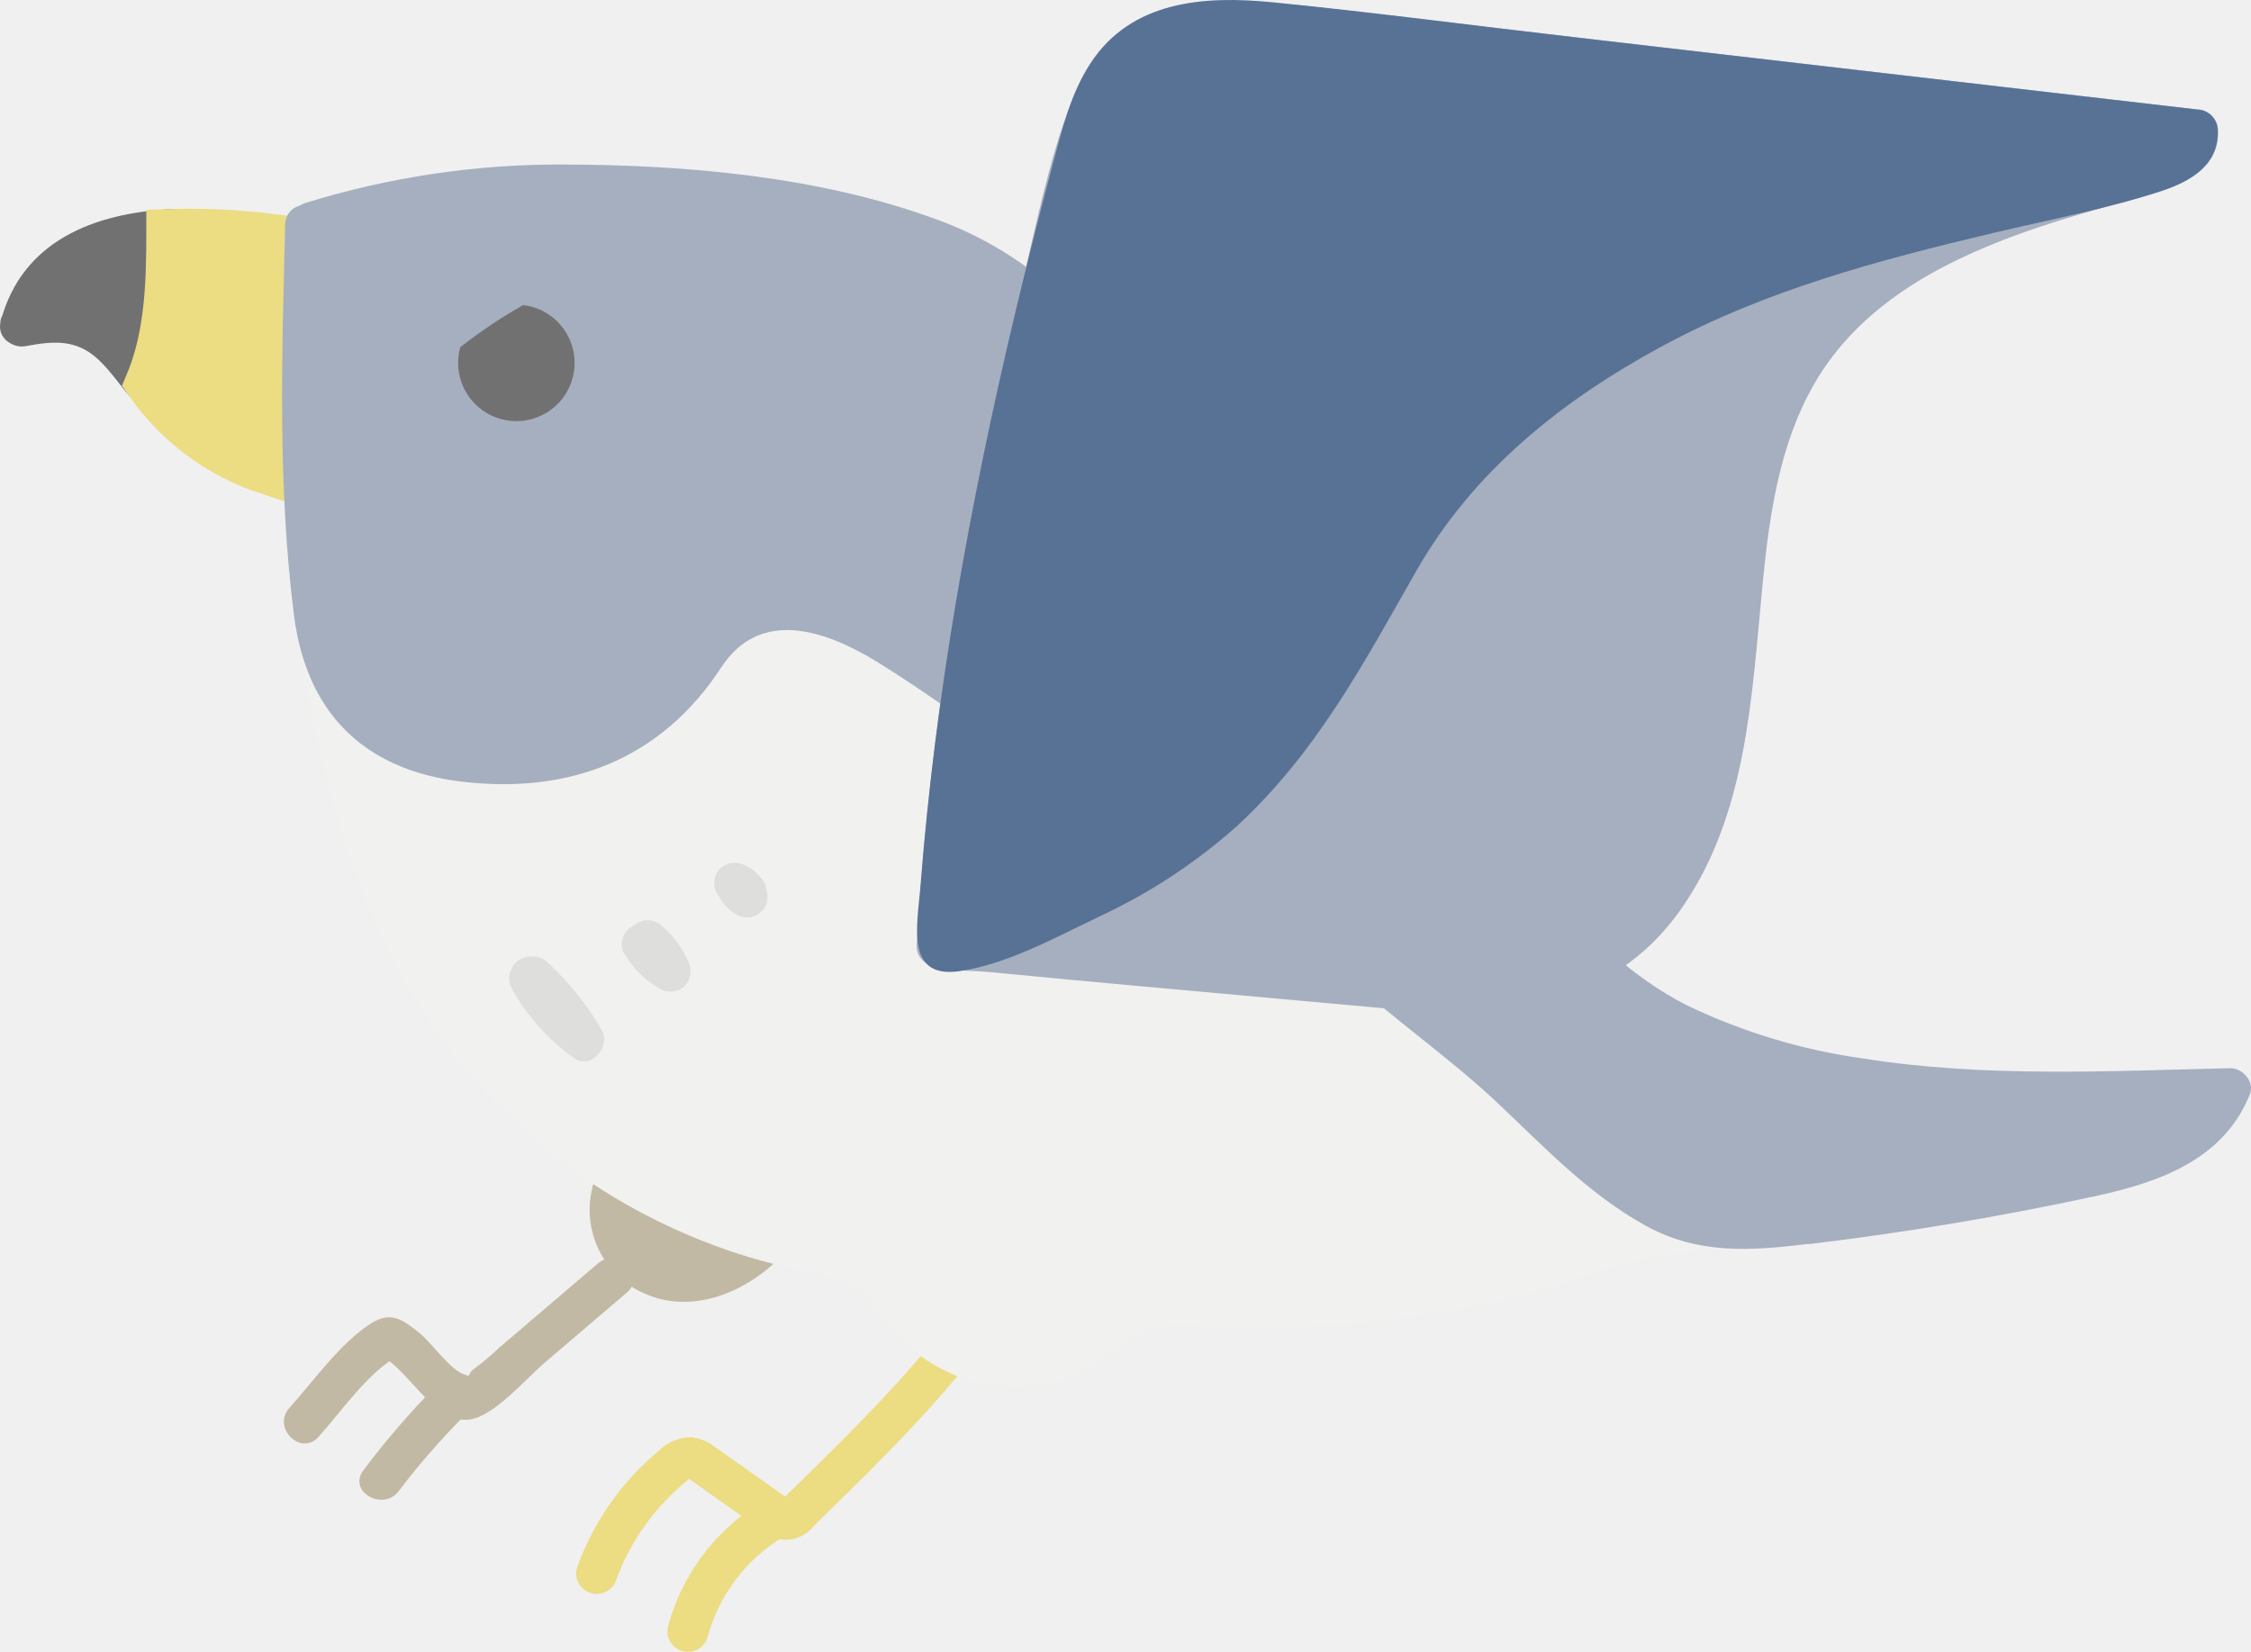
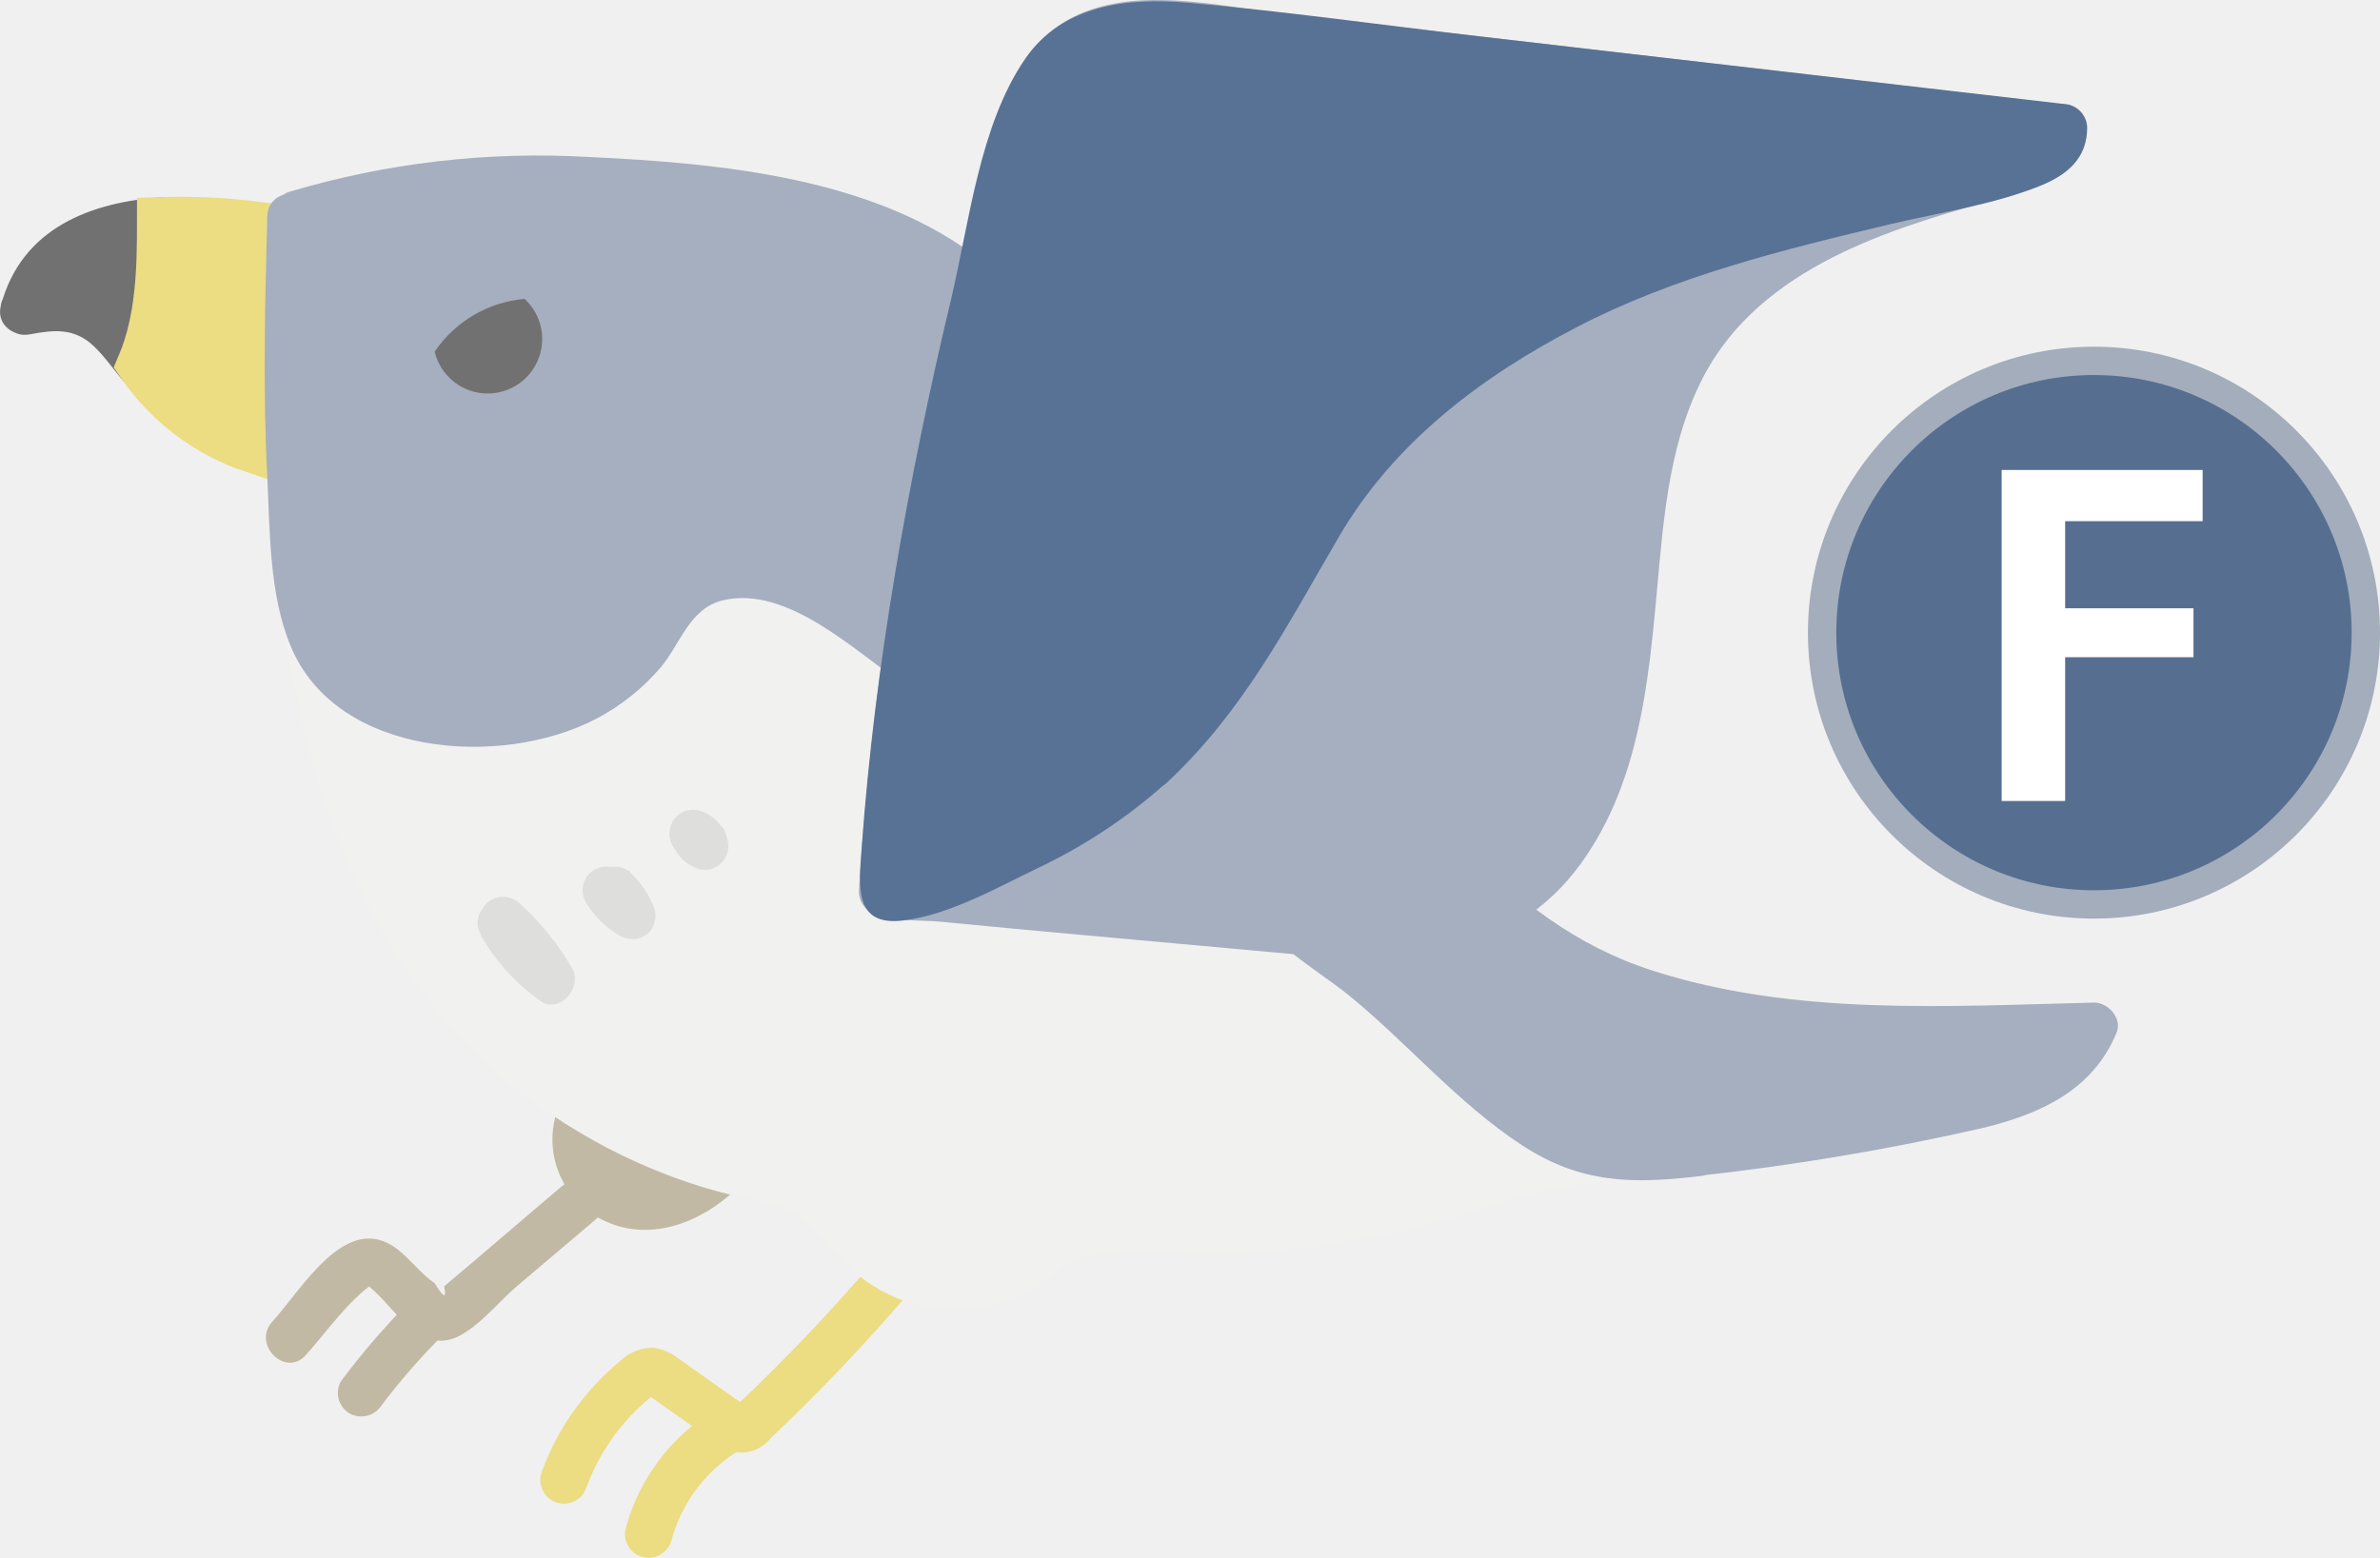
- <svg xmlns="http://www.w3.org/2000/svg" viewBox="0 0 274.44 201.41">
+ <svg xmlns="http://www.w3.org/2000/svg" viewBox="0 0 251.87 164.9">
  <g id="レイヤー_2" data-name="レイヤー 2">
-     <g id="レイヤー_4" data-name="レイヤー 4">
-       <path d="M2.51,39.79A17.54,17.54,0,0,1,9,39.39c3.74.69,6.12,4.23,8.36,7l.3.34C20.66,40.83,20.8,34.13,20.81,28,12.49,28.4,4.58,30.93,2.51,39.79Z" fill="#727171" />
-       <path d="M3.17,42.2c3.39-.64,6.18-.85,8.85,1.67,1.47,1.39,2.59,3.09,3.92,4.6A2.51,2.51,0,0,0,19.87,48c3-6.36,3.41-13.08,3.43-20a2.52,2.52,0,0,0-2.5-2.5C11.51,26,2.72,29.33.1,39.12c-.83,3.11,4,4.44,4.82,1.33,2-7.5,8.88-9.55,15.89-10L18.31,28c0,6-.18,12-2.75,17.49l3.93-.51c-2.16-2.44-3.92-5.18-6.82-6.83-3.37-1.91-7.18-1.41-10.82-.73C-1.32,38,0,42.79,3.17,42.2Z" fill="#727171" />
-       <path d="M20.34,28c0,6.18-.12,12.87-2.63,18.75A29.13,29.13,0,0,0,32.45,57.77l.24-29.24A80,80,0,0,0,20.34,28Z" fill="#ecdc82" stroke="#ecdc82" stroke-linecap="square" stroke-miterlimit="10" stroke-width="5" />
-       <path d="M115.36,165.53c-5.53,6.73-11.73,12.71-18,18.86a1.86,1.86,0,0,1-3,.19l-8.7-6.14a3.16,3.16,0,0,0-1.47-.69,3.09,3.09,0,0,0-2.17,1,30.48,30.48,0,0,0-9.27,13.11" fill="none" stroke="#ecdc82" stroke-linecap="round" stroke-miterlimit="10" stroke-width="5" />
-       <path d="M93.87,185.47a22.89,22.89,0,0,0-10,13.45" fill="none" stroke="#ecdc82" stroke-linecap="round" stroke-miterlimit="10" stroke-width="5" />
-       <path d="M72.9,154.06l-12,10.24a33.86,33.86,0,0,1-2.83,2.41c-1.47,1-.33,1.3-1.67.8-1.53-.57-3.87-3.84-5.21-4.93-2-1.62-3.5-2.75-5.91-1.24-3.74,2.37-7.05,7.05-10,10.34-2.15,2.39,1.38,5.93,3.54,3.54,2.83-3.14,6.17-8.07,10-10.06H46.24c4,2,7.21,9.8,12.24,7.57,2.84-1.26,5.7-4.67,8.07-6.69l9.89-8.44c2.45-2.09-1.1-5.61-3.54-3.54Z" fill="#c1b9a3" />
-       <path d="M53.23,168.94a98.33,98.33,0,0,0-8.93,10.35c-1.94,2.57,2.4,5.07,4.32,2.52a89.28,89.28,0,0,1,8.15-9.33c2.28-2.28-1.26-5.82-3.54-3.54Z" fill="#c1b9a3" />
-       <path d="M74.63,145.51c-1.47,4.25,1.77,9.16,6.1,10.36s9.09-.73,12.22-4" fill="#c1b9a3" />
-       <path d="M72.22,144.85a11.11,11.11,0,0,0,6.34,12.87c5.66,2.55,12,0,16.16-4,2.33-2.23-1.21-5.76-3.54-3.54-2.54,2.42-6.17,4.38-9.78,3.32A6.11,6.11,0,0,1,77,146.18c.83-3.11-4-4.44-4.82-1.33Z" fill="#c1b9a3" />
-       <path d="M37.27,28.4c-.49,19.37-1,38.92,2.76,57.93s12,37.71,26.58,50.51a69,69,0,0,0,33.13,15.91c2.47.45,5.1.83,7,2.45,1.45,1.23,2.28,3,3.35,4.58,4.91,7.15,15.94,9.1,23,4.08,2.13-1.52,4-3.58,6.46-4.38a15.19,15.19,0,0,1,5.49-.34c17.54.93,35-1,51.37-7.29,7.37-2.87,16.56-1.73,24.39-2.65a192.13,192.13,0,0,0,27.75-5.35c3.46-.94,7.67-3.06,7.25-6.62a118.71,118.71,0,0,1-51.47-12.49c-13.45-6.72-28.73-6.93-40.94-17C141.17,89.5,147.65,53.55,124.45,36c-6.77-5.13-15.2-7.53-23.54-9.19a167.74,167.74,0,0,0-38-3.13c-2,.06-18.5,2.31-25,4.51" fill="#f1f1ef" />
-       <path d="M34.77,28.4c-1.08,42.8.35,96.9,43.88,119.71a72.6,72.6,0,0,0,14.11,5.6c2.33.65,4.68,1.12,7.05,1.58,4.12.81,5.83,2.5,8.12,5.74a19.75,19.75,0,0,0,19.95,7.71c4.37-.9,6.82-3.64,10.49-5.8,3.26-1.91,6.83-1.28,10.43-1.17s7.5.09,11.24-.09a121,121,0,0,0,35.28-6.79c6.29-2.26,12.36-2.59,19-2.81a130.71,130.71,0,0,0,18.35-2.15c6.23-1.1,13-2.1,18.92-4.5,3.73-1.53,6.64-4,6.72-8.23a2.54,2.54,0,0,0-2.5-2.5,118.29,118.29,0,0,1-32.64-5.14c-9.84-3-18.74-8.2-28.52-11.34-9.32-3-19.14-5-27.33-10.63-7.11-4.93-11.84-12.27-15.1-20.15-5.71-13.77-7.68-29.12-15.76-41.87-10.21-16.12-28-20.63-45.91-23C73,20.23,54.34,20.29,37.24,25.76c-3.05,1-1.75,5.81,1.33,4.82,14.88-4.76,30.9-5.21,46.3-3.68,10.84,1.08,22.76,2.69,32.59,7.68,7.89,4,13.55,10.6,17.45,18.44,6.77,13.62,8.48,29.2,15.68,42.65a45.62,45.62,0,0,0,14.21,16.24c7.65,5.27,16.73,7.57,25.5,10.2,10.86,3.26,20.69,8.94,31.54,12.27a123.59,123.59,0,0,0,34,5.31l-2.5-2.5c-.1,4.7-11.42,5.76-14.57,6.44a167.56,167.56,0,0,1-17.93,3c-9.6,1-18.46.42-27.69,3.71a114.09,114.09,0,0,1-33.07,6.3c-5.32.25-10.6,0-15.93-.11-4.83-.09-7.55,1.52-11.29,4.32a14.38,14.38,0,0,1-12.64,2.79c-5.23-1.34-7.17-4.84-10.3-8.74-2.48-3.1-5.76-3.86-9.49-4.61a73.93,73.93,0,0,1-14.85-4.45c-18.63-8-31.53-24.27-38.37-43-8.68-23.8-8-49.5-7.41-74.44.08-3.22-4.92-3.22-5,0Z" fill="#f1f1ef" />
-       <path d="M220.82,149.17c11.61-1.36,23.41-3.45,34.85-5.91,6.61-1.42,14.13-4.08,16.23-10.51-22,.51-47.37,2-67.55-8-8.74-4.37-15.19-12.13-22.24-18.93-2.87-2.76-5.12-5.09-9.47-3.85A13.16,13.16,0,0,0,164,110a6.59,6.59,0,0,0-.3,4.14,8.8,8.8,0,0,0,3.12,3.81q7,5.85,14.1,11.66c4.12,3.39,7.44,7.16,11.39,10.68a51.08,51.08,0,0,0,12.31,8.38C209.24,150.83,215.81,149.76,220.82,149.17Z" fill="#a5afbf" />
-       <path d="M220.82,151.67q17.43-2.1,34.61-5.81c7.83-1.69,15.71-4.47,18.88-12.45.6-1.51-.92-3.2-2.41-3.16-14.88.36-30,1.16-44.75-1.18a72.79,72.79,0,0,1-21.55-6.52c-6.65-3.38-11.9-8.67-17.09-13.91-3.48-3.51-7.57-9.1-13-9.52-4.95-.39-10,3.12-12.51,7.2-2.88,4.7-2.53,9.29,1.54,13,5.73,5.24,12.18,9.67,17.86,15s11.07,11.12,18,15c6.59,3.73,13.09,3.21,20.39,2.32,3.15-.38,3.19-5.39,0-5a58,58,0,0,1-10.55.76c-4.33-.27-8.08-2.63-11.52-5.11-6.83-4.9-12.38-11.43-18.87-16.78q-4.59-3.78-9.17-7.58c-1.2-1-3.69-2.45-4.32-3.94-1-2.42.67-5.15,2.26-6.82,1.76-1.86,4.79-3.69,7.48-2.92,1.59.46,3.07,2.17,4.21,3.27,2.76,2.65,5.38,5.44,8.12,8.11C199,126,211.24,131.55,225.82,133.9c15.24,2.45,30.72,1.73,46.08,1.36l-2.41-3.16c-3,7.64-13.92,8.7-20.84,10.08-9.22,1.84-18.49,3.38-27.83,4.5C217.66,147.05,217.62,152.06,220.82,151.67Z" fill="#a5afbf" />
-       <path d="M37.27,27.38c-.35,13.65-.69,27.34.45,41,.76,9.07,1,17.7,10.31,22.18A30.25,30.25,0,0,0,59.72,93.1a36.1,36.1,0,0,0,9.2-.59A26.49,26.49,0,0,0,82.28,85c3.78-3.89,4.48-9.4,10.36-10.56,10-2,19.14,7,27,11.92,8.2,5.2,16.41,10.4,24.73,15.41,6.66,4,15.25,9.45,23.4,8.11-1.43-1-2.95-2-4.34-3.15C141.17,88.49,147.65,52.54,124.45,35c-6.77-5.13-15.2-7.53-23.54-9.19a167.74,167.74,0,0,0-38-3.13c-2,.06-18.5,2.31-25,4.51" fill="#a5afbf" />
-       <path d="M34.77,27.38c-.4,15.83-.93,31.87,1.07,47.62,1.49,11.79,8.42,18.87,20.44,20.31,13.16,1.57,24.36-2.75,31.63-13.9,4.77-7.32,12.72-4.58,19.07-.68,5.84,3.59,11.32,7.77,17.12,11.44,7.58,4.79,15.16,9.62,22.92,14.12,6.33,3.67,13.23,6.95,20.72,6.1a2.52,2.52,0,0,0,1.26-4.66c-20.18-14.26-19.74-39.1-30.35-59.37a44.54,44.54,0,0,0-24.72-21.7c-14.16-5.15-30.33-6.57-45.29-6.6a104.75,104.75,0,0,0-31.41,4.69c-3.05,1-1.75,5.81,1.33,4.82,12.06-3.86,25.15-4.92,37.72-4.31,17.69.85,40.25,2.85,52.52,17.27,8.92,10.48,11.57,24.68,15.75,37.4,4.34,13.22,10.4,24,21.91,32.12l1.26-4.66c-9.44,1.07-17.78-5.11-25.45-9.78-7.95-4.85-16-9.64-23.68-14.91-8.72-6-24.13-18-33.37-6.21C83.18,79.1,81.87,82,79.4,84.33A23.67,23.67,0,0,1,68.25,90.1c-8.4,1.77-21.2.73-25.5-8C39.41,75.36,39.93,66,39.64,58.6c-.4-10.4-.13-20.82.13-31.22.08-3.22-4.92-3.22-5,0Z" fill="#a5afbf" />
-       <path d="M168.25,120.39c-4.35-.4-54-4.83-54-5.08,1.7-32.19,8.66-65.48,17-96.56,1.28-4.78,2.84-9.85,6.67-13,5-4.11,12.28-3.58,18.74-2.83L267.89,15.86c.61,2.62-2.6,4.35-5.19,5.07-15.55,4.34-32.73,8.76-42,22-8,11.39-7.94,26.31-9.39,40.16s-6.07,29.31-18.66,35.25C185.17,121.84,176.48,121.15,168.25,120.39Z" fill="#a5afbf" />
-       <path d="M168.25,117.89c-9.2-.84-18.4-1.66-27.6-2.5q-8.61-.79-17.21-1.61c-2-.19-4-.38-6-.59-.89-.09-3.26-.7-1.9,0l1.24,2.16a401.73,401.73,0,0,1,8.13-59.24c2.05-9.87,4.38-19.68,6.9-29.44,2.27-8.79,3.71-20.15,14.6-21.51,9.1-1.14,19.14,1.36,28.17,2.41l30.78,3.57,62.55,7.26-2.5-2.5C265.51,19.07,249.78,22,247,23a74.2,74.2,0,0,0-17.23,7.95C219,38,213.27,48.82,211.13,61.4c-2.21,13-1.42,26.54-6.29,39-2.39,6.12-6.31,11.95-12.22,15.13-7.43,4-16.29,3.1-24.37,2.37-3.2-.29-3.18,4.71,0,5,14,1.27,27.88.48,36.67-12,8.19-11.66,8.65-26.31,10-39.95.81-8.22,2.05-16.79,6.23-24.07C225,40.14,231.11,35.42,238,32s13.95-5.45,21.13-7.47c4.58-1.29,11.54-2.59,11.3-8.68a2.58,2.58,0,0,0-2.5-2.5L161.65,1c-12.55-1.46-25.6-2.58-31,11.33-2.83,7.33-4.36,15.35-6.21,23q-2.91,12-5.33,24.08a403.23,403.23,0,0,0-7.36,55.91,2.44,2.44,0,0,0,1.24,2.16c2.18,1,5.46.83,7.8,1.06,5.93.58,11.86,1.13,17.78,1.67,9.89.91,19.78,1.78,29.67,2.69C171.46,123.19,171.44,118.19,168.25,117.89Z" fill="#a5afbf" />
-       <path d="M63.78,37.2a62.44,62.44,0,0,0-7.66,5.13,7.1,7.1,0,1,0,7.66-5.13Z" fill="#727171" />
-       <path d="M149,99a79.17,79.17,0,0,1-8,6.35c-1.73,1.21-26.95,14-26.73,9.94,1.7-32.19,8.66-65.47,17-96.55,1.28-4.78,2.84-9.85,6.67-13,5-4.11,12.28-3.58,18.74-2.83L267.89,15.86c.61,2.62-2.6,4.35-5.19,5.07-20.78,5.8-41.33,8.4-60.76,18.81-11.08,5.93-21.57,13.57-28.59,24-3.75,5.56-6.42,11.76-9.83,17.52A77.29,77.29,0,0,1,149,99Z" fill="#587296" />
-       <path d="M147.2,97.25c-7.79,6.92-17.21,11.62-27,15.08-.43.15-4.59,1-4.68,1.27h0q1.49,3.12,1.33.77c.5-.85.16-2.7.23-3.72q.29-4.2.68-8.4c1-10.46,2.46-20.88,4.28-31.23s4-20.53,6.38-30.7c2.14-9,3.61-19.25,7.59-27.69,4.95-10.52,17.32-7.58,26.66-6.49l31.77,3.69,73.47,8.53-2.5-2.5c.14,3.62-14.74,5.6-17.56,6.27-6.44,1.54-12.9,3-19.29,4.77-12.29,3.38-24.15,8-35,14.81-9.75,6.13-18.38,13.9-24.32,23.85C166,71,163.46,76.76,160.06,82.08A77.8,77.8,0,0,1,147.2,97.25c-2.37,2.19,1.18,5.72,3.54,3.54,9.76-9,15.41-19.73,21.91-31.13,6.93-12.17,17.67-20.76,29.84-27.36C215.15,35.41,229,31.73,243,28.41c6.77-1.61,13.75-2.91,20.38-5.07,3.63-1.18,7.19-3.23,7-7.49a2.58,2.58,0,0,0-2.5-2.5L192.43,4.6C180,3.16,167.61,1.51,155.18.28,146.82-.55,137.9.06,132.9,7.79c-2.35,3.63-3.41,8-4.51,12.09q-2.42,9.06-4.6,18.19c-2.79,11.71-5.25,23.5-7.25,35.37-1.91,11.4-3.41,22.88-4.3,34.41-.37,4.85-2,11.63,4.89,10.55,5.78-.9,11.59-4.1,16.81-6.6a69,69,0,0,0,16.79-11C153.14,98.64,149.6,95.12,147.2,97.25Z" fill="#587296" />
-       <path d="M62.4,120.56A26.13,26.13,0,0,0,69.94,129c2.1,1.55,4.59-1.4,3.42-3.42a34.4,34.4,0,0,0-6.75-8.35c-1.67-1.51-5.19-.07-4.18,2.43a17.36,17.36,0,0,0,5.79,7.56,2.52,2.52,0,0,0,3.42-.9,2.56,2.56,0,0,0-.9-3.42,11.06,11.06,0,0,1-3.49-4.57l-4.18,2.43a30,30,0,0,1,6,7.34l3.42-3.42A20.42,20.42,0,0,1,66.72,118c-1.56-2.82-5.88-.3-4.32,2.52Z" fill="#dededd" />
-       <path d="M76.19,116.4a11.6,11.6,0,0,0,4.32,4.2,2.55,2.55,0,0,0,3-.39,2.66,2.66,0,0,0,.39-3,11.52,11.52,0,0,0-3.16-4.26,2.5,2.5,0,1,0-3.54,3.54l.83,1a2.51,2.51,0,0,0,3.54,0,2.57,2.57,0,0,0,0-3.54l-.83-1-3.54,3.54a10.6,10.6,0,0,1,.82.76l.33.37c0,.05.36.48.15.17a10.25,10.25,0,0,1,1.08,1.95L83,116.28a10.69,10.69,0,0,1-.92-.57c-.33-.23.24.21-.07-.05l-.45-.4a9.58,9.58,0,0,1-.66-.7c.22.26,0,0-.12-.17s-.22-.34-.32-.51a2.5,2.5,0,0,0-4.32,2.52Z" fill="#dededd" />
-       <path d="M87.36,108.63a5.38,5.38,0,0,0,2.47,2.91,2.51,2.51,0,0,0,3.67-2.82,4.74,4.74,0,0,0-3.28-3.44,2.53,2.53,0,0,0-2.82,1.15,3,3,0,0,0-.34,1.26,2.47,2.47,0,0,0,.73,1.77l1.35,1.05a2.73,2.73,0,0,0,1.77.73,2.54,2.54,0,0,0,1.77-.73c.82-.9,1.1-2.68,0-3.54l-1.35-1.05-2.43,4.18c.47.15-.48-.25-.08,0s-.46-.39,0,0c.18.16-.37-.5-.07,0q.13.26-.11-.27a2,2,0,0,1,.07.27l3.67-2.82L92,107c-.28-.15.53.34.1.05-.26-.18.07,0,.1.15L92.1,107q-.14-.25.09.25A2.76,2.76,0,0,0,91,105.8a2.5,2.5,0,0,0-3.42.9,2.41,2.41,0,0,0-.25,1.93Z" fill="#dededd" />
+     <g id="レイヤー_10" data-name="レイヤー 10">
+       <path d="M2.51,33a14.26,14.26,0,0,1,5.32-.33c3,.56,5,3.44,6.8,5.67l.24.28c2.4-4.78,2.51-10.22,2.51-15.25C10.63,23.72,4.19,25.78,2.51,33Z" fill="#727171" />
+       <path d="M3.17,35.39c2.59-.49,4.71-.68,6.74,1.24,1.2,1.13,2.11,2.51,3.19,3.74A2.51,2.51,0,0,0,17,39.87c2.45-5.25,2.84-10.79,2.86-16.51a2.52,2.52,0,0,0-2.5-2.5C9.62,21.35,2.29,24.13.1,32.32c-.83,3.11,4,4.44,4.82,1.33,1.57-5.88,7-7.44,12.47-7.79l-2.5-2.5c0,4.77-.12,9.59-2.17,14l3.93-.51c-1.78-2-3.24-4.26-5.64-5.63C8.15,29.59,4.93,30,1.84,30.57S0,36,3.17,35.39Z" fill="#727171" />
+       <path d="M17,23.36c0,5-.1,10.47-2.13,15.25a23.69,23.69,0,0,0,12,9l.19-23.78A65,65,0,0,0,17,23.36Z" fill="#ecdc82" stroke="#ecdc82" stroke-linecap="square" stroke-miterlimit="10" stroke-width="5" />
+       <path d="M94.29,135.24a200.5,200.5,0,0,1-14.61,15.34,1.51,1.51,0,0,1-2.42.15l-7.08-5a2.57,2.57,0,0,0-1.2-.56,2.51,2.51,0,0,0-1.76.84,24.79,24.79,0,0,0-7.54,10.66" fill="none" stroke="#ecdc82" stroke-linecap="round" stroke-miterlimit="10" stroke-width="5" />
+       <path d="M76.81,151.46a18.61,18.61,0,0,0-8.17,10.94" fill="none" stroke="#ecdc82" stroke-linecap="round" stroke-miterlimit="10" stroke-width="5" />
+       <path d="M59.43,125.59l-9.65,8.23L47,136.17q.44,2-1-.33c-1.45-1-2.61-2.57-4-3.65-5.33-4-9.9,4.09-13.19,7.73-2.15,2.38,1.37,5.93,3.54,3.54s5-6.53,8-8.11H37.84c3.41,1.76,5.67,7.72,10,6.38,2.36-.72,5-4,6.83-5.55L63,129.12c2.45-2.09-1.1-5.61-3.54-3.54Z" fill="#c1b9a3" />
+       <path d="M43.43,137.69a80.81,80.81,0,0,0-7.34,8.51,2.52,2.52,0,0,0,.9,3.42,2.56,2.56,0,0,0,3.42-.9,71.77,71.77,0,0,1,6.56-7.5c2.28-2.28-1.26-5.82-3.54-3.54Z" fill="#c1b9a3" />
+       <path d="M61.16,119c-1.2,3.45,1.44,7.45,5,8.43s7.39-.6,9.94-3.22" fill="#c1b9a3" />
+       <path d="M58.75,118.3a9.5,9.5,0,0,0,5.37,11c4.79,2.19,10.14.06,13.7-3.36,2.33-2.23-1.21-5.76-3.54-3.54-1.93,1.84-4.75,3.42-7.5,2.58a4.5,4.5,0,0,1-3.22-5.35c.83-3.11-4-4.44-4.82-1.33Z" fill="#c1b9a3" />
+       <path d="M30.78,23.72C30.38,39.47,30,55.37,33,70.83s9.79,30.67,21.62,41.08a56.08,56.08,0,0,0,26.95,12.94c2,.36,4.15.67,5.7,2A17.61,17.61,0,0,1,90,130.56c4,5.81,13,7.4,18.71,3.32,1.73-1.23,3.23-2.91,5.25-3.56a12.35,12.35,0,0,1,4.46-.28c14.27.75,28.5-.77,41.77-5.93,6-2.33,13.47-1.41,19.84-2.15a156.26,156.26,0,0,0,22.57-4.35c2.81-.76,6.24-2.49,5.89-5.38a96.54,96.54,0,0,1-41.86-10.16c-10.94-5.46-23.37-5.64-33.3-13.79-18.08-14.85-12.81-44.08-31.67-58.37-5.51-4.17-12.36-6.13-19.14-7.48a136.42,136.42,0,0,0-30.91-2.55c-1.62.05-15,1.88-20.34,3.67" fill="#f1f1ef" />
+       <path d="M28.28,23.72c-.87,34.52.18,78,34.7,97.1a59.93,59.93,0,0,0,11.41,4.85c2.15.66,4.33,1.14,6.53,1.59,3.67.75,5.4,2.72,7.69,5.55a16.45,16.45,0,0,0,15.69,5.55,17.43,17.43,0,0,0,7.46-3.69c4.75-3.62,12.09-1.82,17.82-2a97.74,97.74,0,0,0,28.69-5.16c10.22-3.58,21.29-2.61,31.93-4.52,6.47-1.16,20.28-1.9,20.82-10.73a2.53,2.53,0,0,0-2.5-2.5,96.53,96.53,0,0,1-27.81-4.6c-7.87-2.55-15-6.69-22.94-9.14s-16.13-4.21-22.65-9.49c-5.32-4.3-8.7-10.36-11.11-16.66C119.7,58.59,117.93,46.07,110.9,36c-8.61-12.31-22.84-15.68-37-17.53-14.32-1.88-29.38-1.77-43.29,2.64-3.06,1-1.75,5.8,1.33,4.82,12-3.79,24.75-4.21,37.14-3,16.36,1.57,32.75,5.16,40.66,21,5.54,11.09,6.92,23.78,12.78,34.75C129.35,91.41,141,96.2,154.2,100.12c8.69,2.59,16.56,7,25.18,9.81a101.38,101.38,0,0,0,29.13,4.77l-2.5-2.5c-.2,3.29-9.28,4.3-11.51,4.79a126.14,126.14,0,0,1-15.26,2.52c-7.82.71-14.8.49-22.3,3.12a93,93,0,0,1-27.36,5c-6.77.25-14.33-1.78-20.11,2.48-3.37,2.49-6.35,4.2-10.71,3.29s-5.86-3.74-8.48-6.95c-2-2.4-4.29-3.26-7.28-3.88a64,64,0,0,1-13-3.83C54.75,112,44.38,98.61,38.94,83.14c-6.69-19-6.16-39.53-5.66-59.42.08-3.22-4.92-3.22-5,0Z" fill="#f1f1ef" />
+       <path d="M180.05,121.94c9.44-1.11,19-2.8,28.34-4.81,5.38-1.16,11.49-3.32,13.2-8.55-17.91.42-38.53,1.66-54.94-6.53-7.11-3.55-12.36-9.87-18.09-15.39-2.33-2.25-4.17-4.14-7.7-3.13a10.7,10.7,0,0,0-7,6.59,5.36,5.36,0,0,0-.24,3.36,7.16,7.16,0,0,0,2.54,3.1q5.72,4.76,11.47,9.48c3.35,2.75,6,5.82,9.26,8.69a41.54,41.54,0,0,0,10,6.81C170.64,123.29,176,122.42,180.05,121.94Z" fill="#a5afbf" />
+       <path d="M180.05,124.44a266.25,266.25,0,0,0,29.63-5c6.16-1.47,11.81-4,14.32-10.15.62-1.51-.94-3.2-2.41-3.16-15.55.38-31.76,1.45-46.78-3.41-8.08-2.61-14-7.33-20-13.26-3.45-3.47-7.39-9-12.91-8.61-5.16.41-10.25,5.15-10.91,10.32-.83,6.5,7.68,10.83,11.93,14.33,6.16,5.07,11.42,11.32,18.12,15.71,6.25,4.09,11.7,4.15,19,3.27,3.15-.38,3.19-5.39,0-5a46.61,46.61,0,0,1-8.23.62c-3.66-.21-6.74-2.1-9.64-4.2-5.64-4.09-10.29-9.5-15.67-13.93-2.63-2.17-5.28-4.32-7.88-6.52-3.53-3-1.88-8.63,2.91-9.47s11.09,8.48,14.38,11.47c17.68,16,43.47,14.22,65.68,13.68l-2.41-3.16c-2.39,5.85-10.78,6.69-16.13,7.77-7.62,1.54-15.29,2.81-23,3.74C176.9,119.82,176.86,124.83,180.05,124.44Z" fill="#a5afbf" />
+       <path d="M30.78,22.89c-.28,11.1-.56,22.23.37,33.31.62,7.38.8,14.4,8.38,18A24.6,24.6,0,0,0,49,76.34a29.36,29.36,0,0,0,7.48-.48,21.54,21.54,0,0,0,10.87-6.1c3.08-3.16,3.64-7.65,8.43-8.59,8.17-1.61,15.56,5.65,21.93,9.7,6.67,4.23,13.35,8.45,20.11,12.53,5.41,3.26,12.4,7.68,19,6.6-1.17-.85-2.4-1.63-3.53-2.56-18.08-14.85-12.81-44.08-31.67-58.37-5.51-4.17-12.36-6.13-19.14-7.48A136.42,136.42,0,0,0,51.64,19c-1.62.05-15,1.88-20.34,3.67" fill="#a5afbf" />
+       <path d="M28.28,22.89c-.23,9.14-.47,18.3,0,27.44.29,5.85.19,12.61,2.5,18.11C35.65,80.12,53,81.3,63,76.14a23,23,0,0,0,7-5.59c2-2.43,3-6.15,6.47-7,6.95-1.66,14.2,5.6,19.44,9.07,7.18,4.75,14.56,9.26,22,13.67,5.84,3.48,12,6.88,19,6.17a2.52,2.52,0,0,0,1.26-4.66C117.58,73.29,123.27,43.2,104,27.71,92.84,18.76,76,17.26,62.32,16.62A92.09,92.09,0,0,0,30.63,20.3c-3.06,1-1.75,5.8,1.33,4.82,10.05-3.18,20.87-4,31.33-3.45,14.11.77,32.07,2.43,41.77,14.06,7.28,8.73,9.32,20.5,12.85,31s8.57,19,17.72,25.43l1.26-4.66c-7.27.74-13.52-3.67-19.45-7.28-6.56-4-13.18-8-19.55-12.25C90.78,63.19,78.58,53,70.3,61.5c-1.65,1.69-2.6,3.91-4.08,5.74a18.2,18.2,0,0,1-9.6,6c-6.87,1.75-17.84.91-21.12-6.47C33,61.11,33.35,53.48,33.15,47.4c-.28-8.17-.07-16.34.14-24.5.08-3.22-4.92-3.22-5,0Z" fill="#a5afbf" />
+       <path d="M137.31,98.54c-3.54-.33-43.92-3.93-43.91-4.13,1.38-26.18,7-53.25,13.84-78.53,1-3.89,2.31-8,5.42-10.56,4.1-3.34,10-2.91,15.24-2.3l90.44,10.5c.5,2.13-2.12,3.54-4.22,4.13C201.47,21.17,187.5,24.77,180,35.52c-6.5,9.26-6.46,21.4-7.63,32.66S167.38,92,157.15,96.84C151.07,99.71,144,99.15,137.31,98.54Z" fill="#a5afbf" />
+       <path d="M137.31,96,114.54,94q-7.11-.65-14.21-1.33l-4.55-.45a11.29,11.29,0,0,0-1.72-.2l1.84,2.41a328,328,0,0,1,6.65-48.34C104.23,38,106.14,30,108.21,22c2-7.75,3.38-16.5,13.09-16.87,7.36-.28,15,1.38,22.33,2.23L168.2,10.2,218.34,16l-2.5-2.5c0,2.25-13.13,4.82-15.19,5.53a60.86,60.86,0,0,0-13.16,6.07c-8.84,5.69-13.73,14.3-15.62,24.52C169.94,60.07,170.68,71,167,81.08c-1.9,5.22-5,10.2-9.93,13-5.94,3.35-13.27,2.55-19.78,2-3.2-.29-3.18,4.71,0,5,11.42,1,22.7.38,30-9.65,6.75-9.32,7.32-21.15,8.36-32.17.66-7,1.61-14.25,5.19-20.41,3.26-5.6,8.47-9.41,14.23-12.16,5.6-2.67,11.64-4.34,17.6-6,3.81-1.06,8.21-2.46,8.18-7.13a2.57,2.57,0,0,0-2.5-2.5L163.29,4.63l-27.53-3.2c-6.81-.79-15.1-2.85-21.67.13-6,2.7-7.93,8.68-9.51,14.55q-3.45,12.82-6.26,25.81A341.74,341.74,0,0,0,90.89,94.4a2.57,2.57,0,0,0,1.84,2.41c1.91.78,4.82.56,6.84.76q7,.68,13.94,1.31l23.8,2.16C140.51,101.33,140.49,96.33,137.31,96Z" fill="#a5afbf" />
+       <path d="M121.62,81.15a64.39,64.39,0,0,1-6.48,5.16c-1.41,1-21.91,11.38-21.74,8.08,1.38-26.18,7-53.25,13.84-78.52,1-3.89,2.31-8,5.42-10.56,4.1-3.34,10-2.91,15.24-2.3l90.44,10.5c.5,2.13-2.12,3.54-4.22,4.13-16.9,4.71-33.61,6.83-49.41,15.3-9,4.83-17.54,11-23.25,19.51-3,4.52-5.22,9.56-8,14.25A62.86,62.86,0,0,1,121.62,81.15Z" fill="#587296" />
+       <path d="M119.85,79.38c-6.25,5.53-13.76,9.3-21.61,12.09-.79.28-2.92,1.37-3.77,1.06,2.26.84,1.68-2.37,1.79-3.76q.28-3.77.67-7.53c.89-8.64,2.19-17.24,3.77-25.78,1.45-7.84,3.13-15.63,5-23.38q1.43-6,3-11.92c1-3.69,1.69-8,4-11.1C117.42,2.6,128,5.54,134.78,6.32l25.56,3,58,6.73-2.5-2.5c0,2.4-12.73,4.36-14.58,4.8-5.17,1.23-10.36,2.42-15.48,3.85A105.44,105.44,0,0,0,157.83,34c-7.45,4.67-14.22,10.51-19,17.93-3,4.56-5.11,9.58-7.95,14.22a63.26,63.26,0,0,1-11,13.22c-2.36,2.2,1.18,5.73,3.54,3.54,8.2-7.64,12.73-16.61,18.3-26.13,5.81-9.93,15-16.88,25.09-22.12,10.42-5.42,21.85-8.22,33.2-10.92,5.19-1.23,10.91-2.06,15.87-4.06,2.85-1.15,5-2.94,5-6.18a2.57,2.57,0,0,0-2.5-2.5L156.4,3.83C146.19,2.64,136,1.2,125.72.29c-6.43-.57-13.28.21-17.23,5.94-4.82,7-5.92,17.36-7.84,25.45C98.35,41.3,96.34,51,94.72,60.74c-1.6,9.6-2.83,19.27-3.53,29-.29,4.06-.88,8.34,4.4,7.7,4.86-.59,9.88-3.45,14.22-5.54a56.67,56.67,0,0,0,13.57-9C125.8,80.78,122.25,77.26,119.85,79.38Z" fill="#587296" />
+       <path d="M50.82,98.91a21.79,21.79,0,0,0,6.3,7c2.1,1.55,4.59-1.4,3.42-3.42A28.39,28.39,0,0,0,55,95.64a2.57,2.57,0,0,0-3-.39,2.5,2.5,0,0,0-1.15,2.82,14.71,14.71,0,0,0,4.92,6.43,2.52,2.52,0,0,0,3.42-.9,2.56,2.56,0,0,0-.9-3.42,8.42,8.42,0,0,1-2.62-3.44l-4.18,2.43a24,24,0,0,1,4.78,5.88l3.42-3.42a16.08,16.08,0,0,1-4.5-5.25c-1.56-2.82-5.88-.3-4.32,2.52Z" fill="#dededd" />
+       <path d="M62,95.52a9.91,9.91,0,0,0,3.68,3.58,2.55,2.55,0,0,0,3-.39,2.66,2.66,0,0,0,.39-3,9.66,9.66,0,0,0-2.64-3.56A2.5,2.5,0,0,0,63,95.66l.67.8a2.51,2.51,0,0,0,3.54,0,2.57,2.57,0,0,0,0-3.54l-.67-.8L63,95.66a8.62,8.62,0,0,1,.67.62l.27.3c.09.1.32.48,0,0a11.15,11.15,0,0,1,.88,1.58l3.42-3.42c-.26-.14-.5-.31-.75-.46s.29.27,0,0L67.16,94c-.1-.1-.53-.43-.53-.57l.15.2-.17-.24c-.09-.14-.18-.27-.26-.41A2.5,2.5,0,0,0,62,95.52Z" fill="#dededd" />
+       <path d="M71.32,89.69a4.39,4.39,0,0,0,2,2.05A2.51,2.51,0,0,0,77,88.92a4.34,4.34,0,0,0-3-3.12,2.52,2.52,0,0,0-2.82,1.15,3,3,0,0,0-.34,1.26A2.47,2.47,0,0,0,71.54,90l1.1.86a2.73,2.73,0,0,0,1.77.73,2.54,2.54,0,0,0,1.77-.73c.82-.9,1.1-2.68,0-3.54l-1.1-.86-2.43,4.18c.41.13-.42-.21-.15-.05s-.45-.42-.13-.08c-.07-.07-.29-.46-.15-.17-.29-.57-.12-.3-.07-.07l3.67-2.82a1.17,1.17,0,0,0-.26-.14c.11,0,.48.35.12.06-.19-.15.21.38.13.16s-.12-.22-.16-.33A2.5,2.5,0,0,0,74.15,86a2.55,2.55,0,0,0-1.93.25,2.52,2.52,0,0,0-1.15,1.49,2.94,2.94,0,0,0,.25,1.93Z" fill="#dededd" />
+       <path d="M55.49,31.64A12.82,12.82,0,0,0,46,37.23a5.77,5.77,0,1,0,9.52-5.59Z" fill="#727171" />
+       <circle cx="221.6" cy="66.97" r="28.77" fill="#566f90" stroke="#a3adbc" stroke-miterlimit="10" stroke-width="3" />
+       <path d="M211.83,49.75H233.1v5.42H218.55v9.22h13.58v5.18H218.55V84.79h-6.72Z" fill="#fff" />
    </g>
  </g>
</svg>
